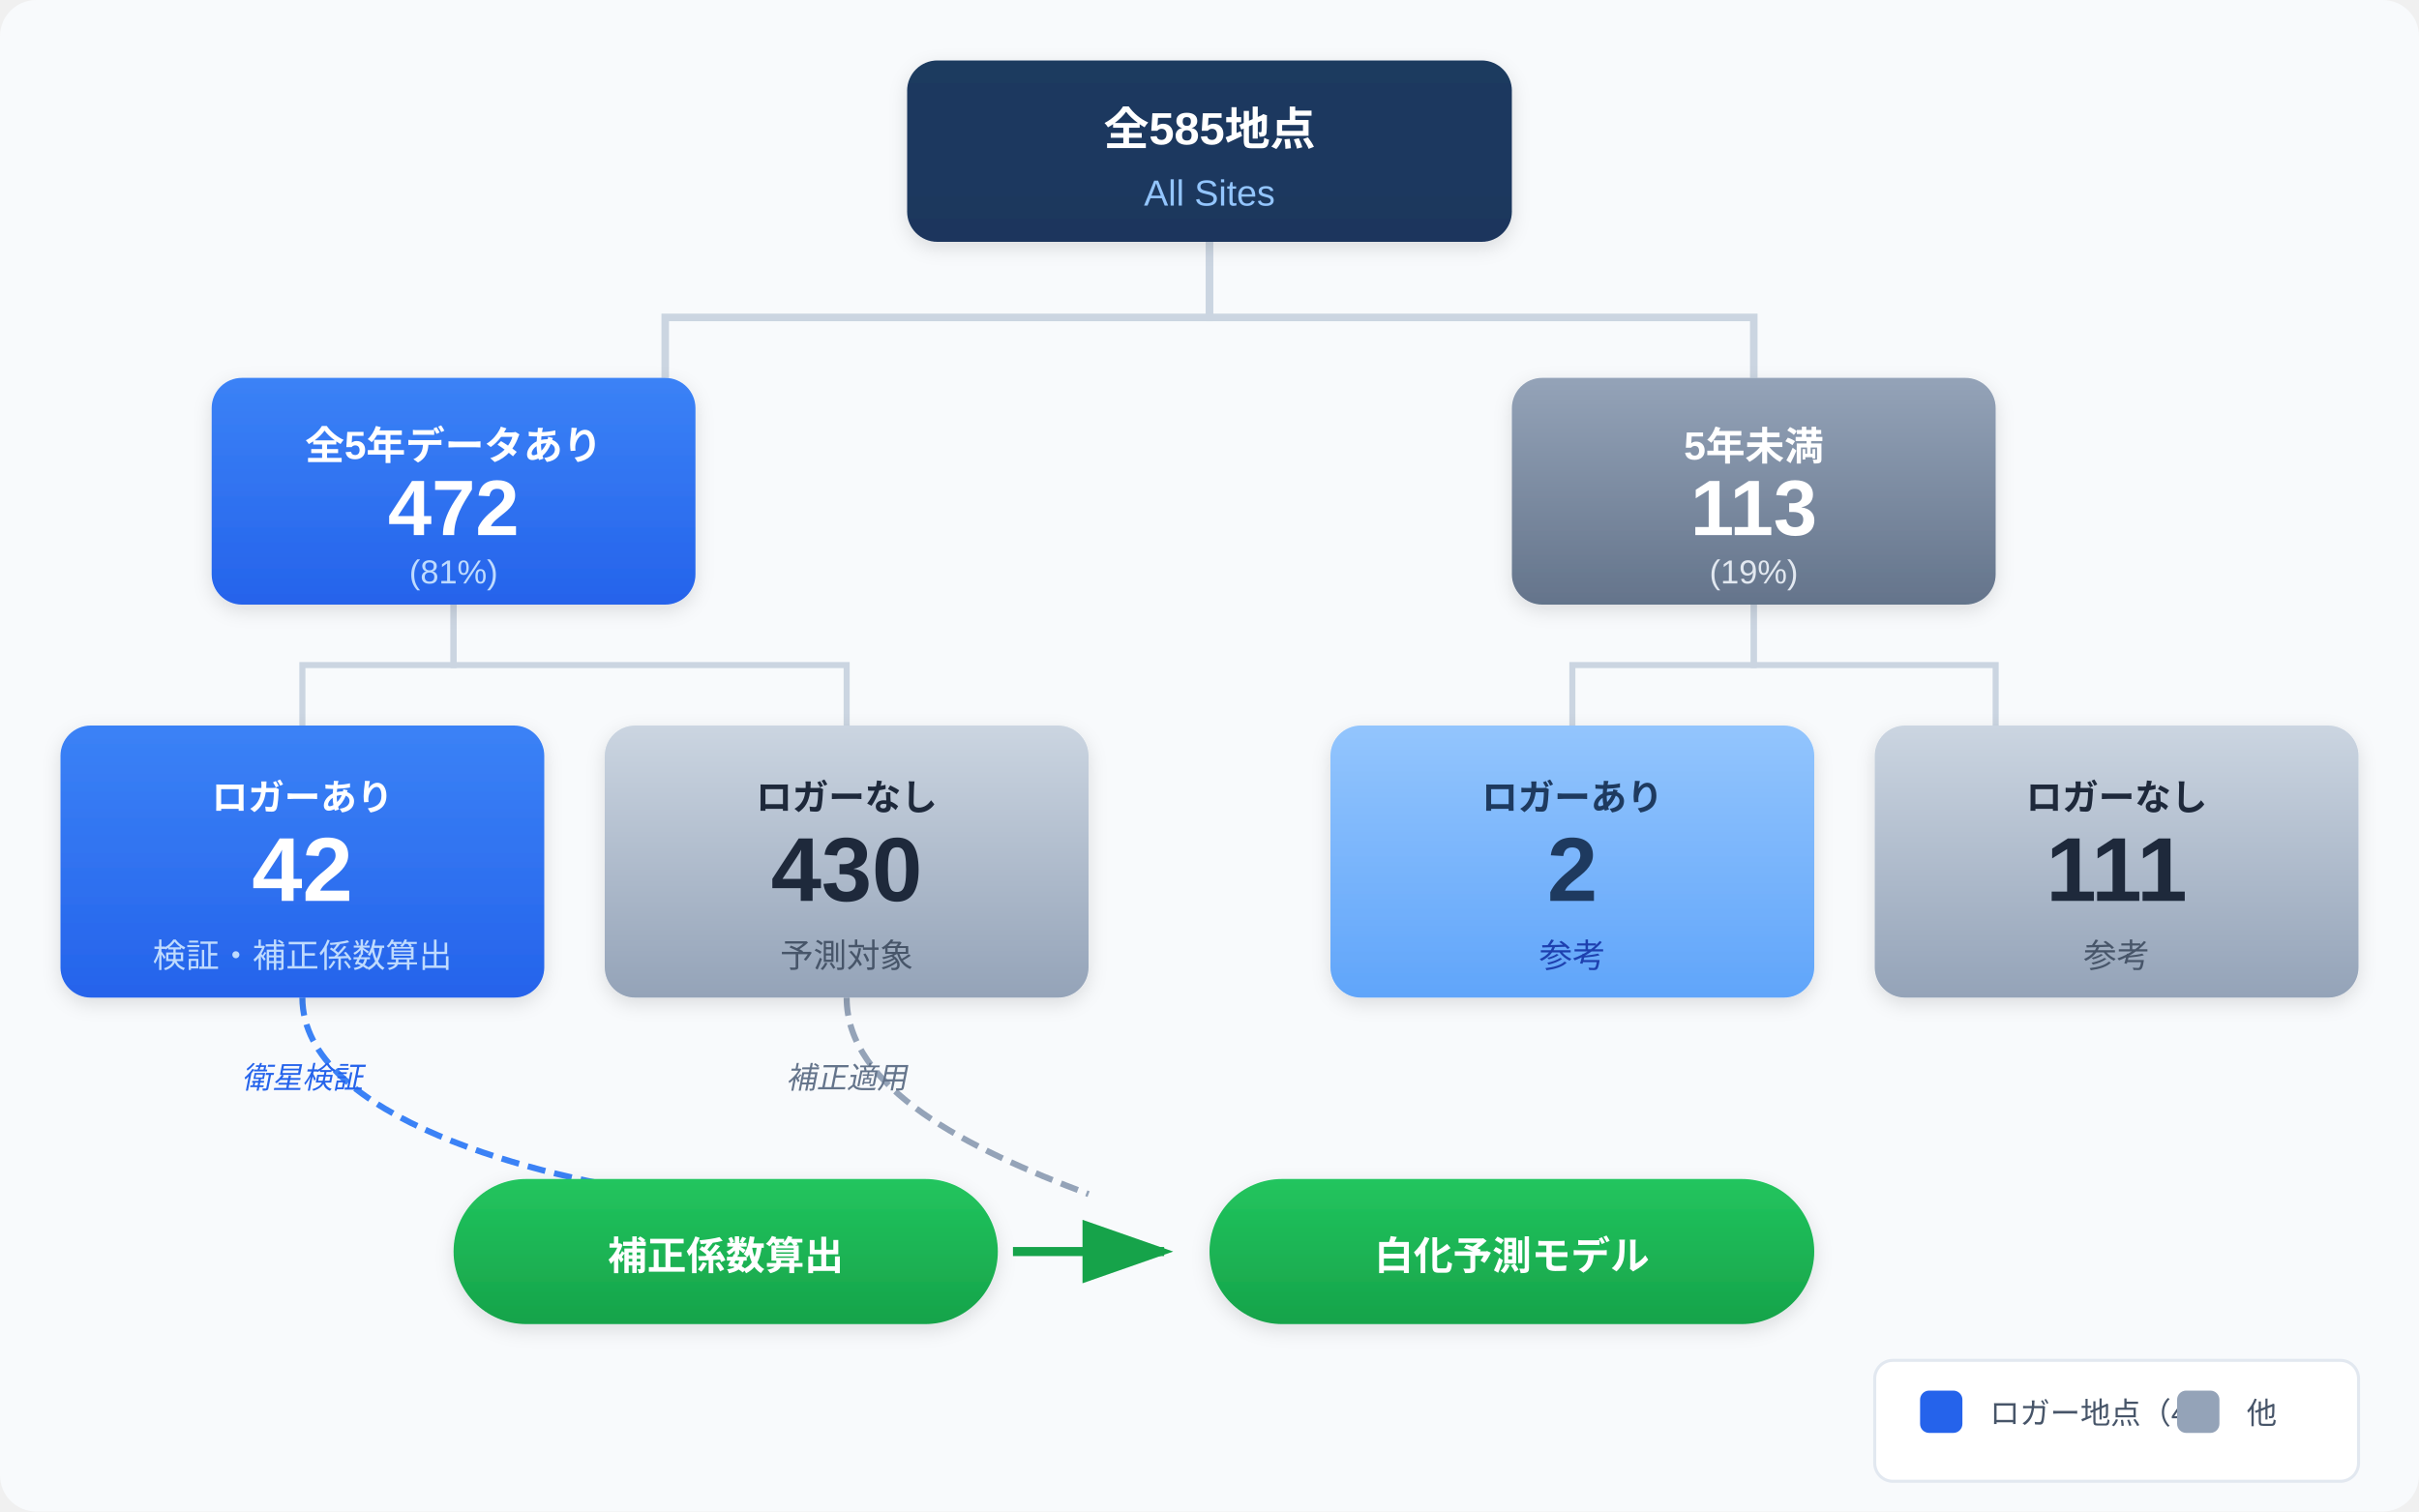
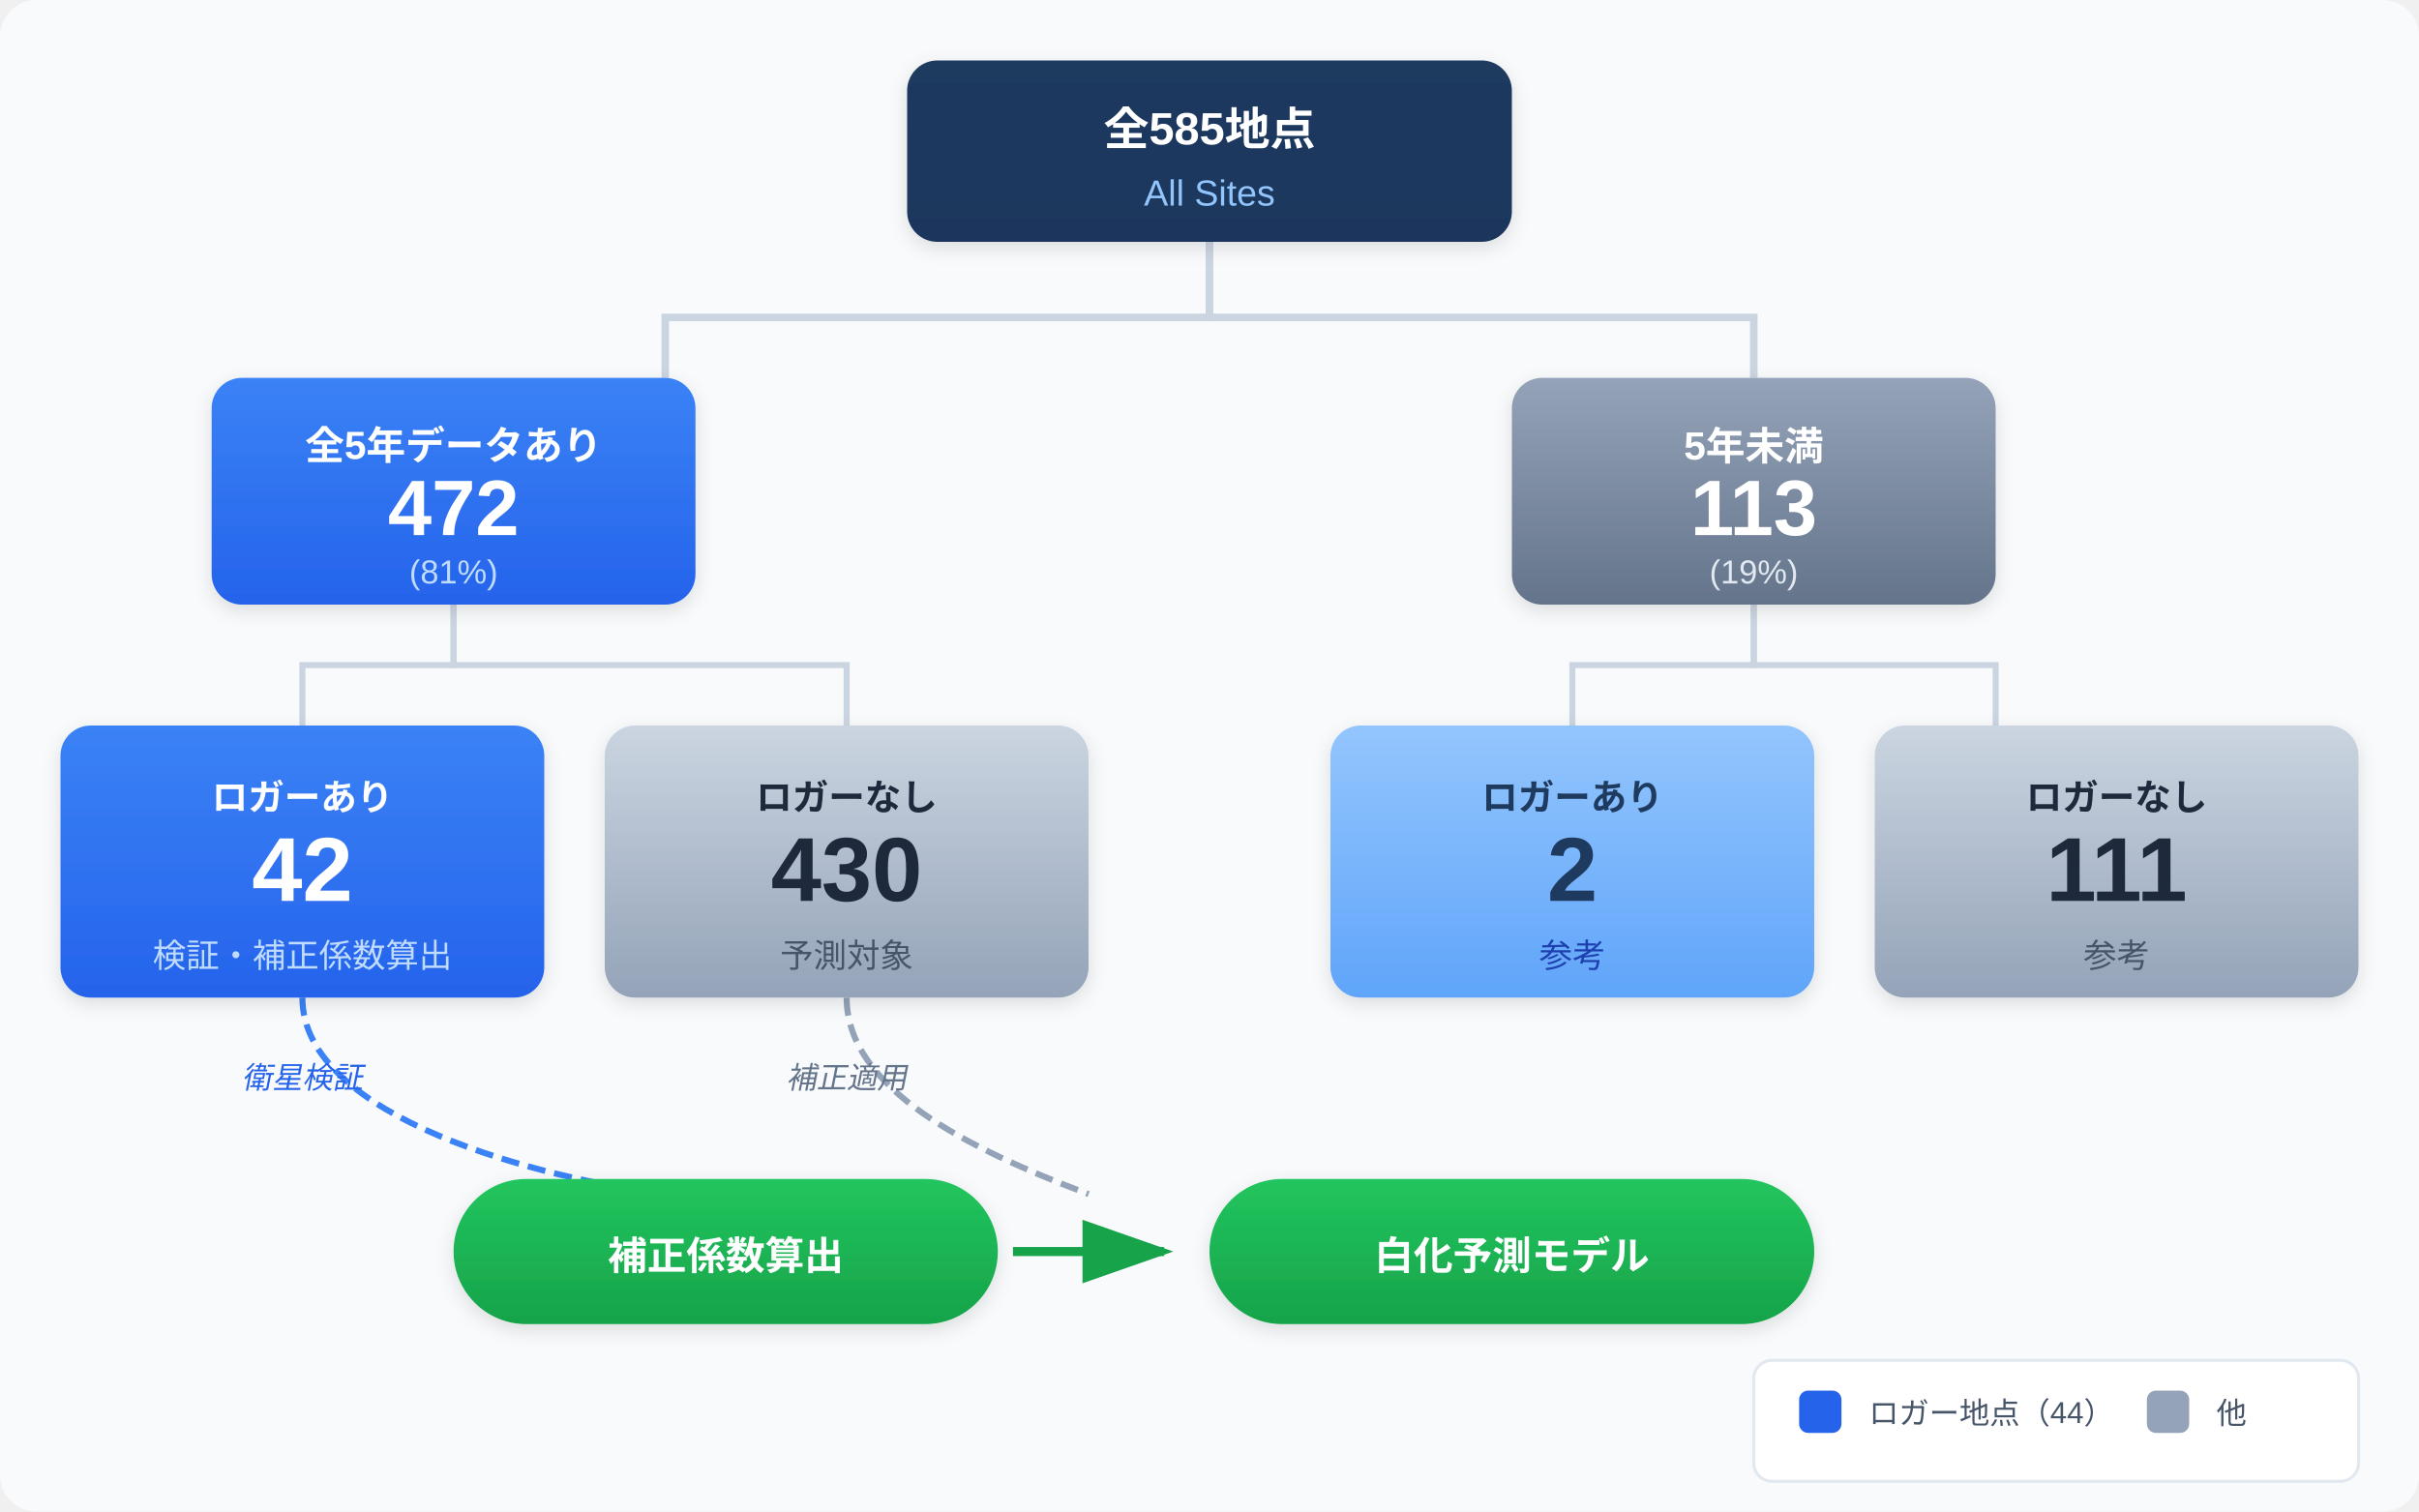
<svg xmlns="http://www.w3.org/2000/svg" viewBox="0 0 800 500" font-family="'Helvetica Neue', Arial, 'Hiragino Kaku Gothic ProN', sans-serif">
  <defs>
    <linearGradient id="blueGrad" x1="0%" y1="0%" x2="0%" y2="100%">
      <stop offset="0%" style="stop-color:#3b82f6" />
      <stop offset="100%" style="stop-color:#2563eb" />
    </linearGradient>
    <linearGradient id="grayGrad" x1="0%" y1="0%" x2="0%" y2="100%">
      <stop offset="0%" style="stop-color:#94a3b8" />
      <stop offset="100%" style="stop-color:#64748b" />
    </linearGradient>
    <linearGradient id="lightBlueGrad" x1="0%" y1="0%" x2="0%" y2="100%">
      <stop offset="0%" style="stop-color:#93c5fd" />
      <stop offset="100%" style="stop-color:#60a5fa" />
    </linearGradient>
    <linearGradient id="lightGrayGrad" x1="0%" y1="0%" x2="0%" y2="100%">
      <stop offset="0%" style="stop-color:#cbd5e1" />
      <stop offset="100%" style="stop-color:#94a3b8" />
    </linearGradient>
    <linearGradient id="navyGrad" x1="0%" y1="0%" x2="0%" y2="100%">
      <stop offset="0%" style="stop-color:#1e3a5f" />
      <stop offset="100%" style="stop-color:#1a365d" />
    </linearGradient>
    <linearGradient id="greenGrad" x1="0%" y1="0%" x2="0%" y2="100%">
      <stop offset="0%" style="stop-color:#22c55e" />
      <stop offset="100%" style="stop-color:#16a34a" />
    </linearGradient>
    <filter id="shadow" x="-20%" y="-20%" width="140%" height="140%">
      <feDropShadow dx="0" dy="2" stdDeviation="3" flood-color="#000" flood-opacity="0.12" />
    </filter>
    <marker id="arrowhead" markerWidth="10" markerHeight="7" refX="9" refY="3.5" orient="auto">
      <polygon points="0 0, 10 3.5, 0 7" fill="#16a34a" />
    </marker>
  </defs>
  <rect width="800" height="500" fill="#f8fafc" rx="12" />
  <path d="M 400 80 L 400 105 L 220 105 L 220 125" stroke="#cbd5e1" stroke-width="2.5" fill="none" />
  <path d="M 400 80 L 400 105 L 580 105 L 580 125" stroke="#cbd5e1" stroke-width="2.5" fill="none" />
  <path d="M 150 200 L 150 220 L 100 220 L 100 240" stroke="#cbd5e1" stroke-width="2" fill="none" />
  <path d="M 150 200 L 150 220 L 280 220 L 280 240" stroke="#cbd5e1" stroke-width="2" fill="none" />
  <path d="M 580 200 L 580 220 L 520 220 L 520 240" stroke="#cbd5e1" stroke-width="2" fill="none" />
  <path d="M 580 200 L 580 220 L 660 220 L 660 240" stroke="#cbd5e1" stroke-width="2" fill="none" />
  <path d="M 100 330 C 100 370, 180 390, 220 395" stroke="#3b82f6" stroke-width="2" fill="none" stroke-dasharray="6,3" />
  <path d="M 280 330 C 280 360, 320 380, 360 395" stroke="#94a3b8" stroke-width="2" fill="none" stroke-dasharray="6,3" />
  <g filter="url(#shadow)">
    <rect x="300" y="20" width="200" height="60" rx="10" fill="url(#navyGrad)" />
  </g>
  <text x="400" y="48" text-anchor="middle" fill="white" font-size="15" font-weight="600">全585地点</text>
  <text x="400" y="68" text-anchor="middle" fill="#93c5fd" font-size="12">All Sites</text>
  <g filter="url(#shadow)">
    <rect x="70" y="125" width="160" height="75" rx="10" fill="url(#blueGrad)" />
  </g>
  <text x="150" y="152" text-anchor="middle" fill="white" font-size="13" font-weight="600">全5年データあり</text>
  <text x="150" y="177" text-anchor="middle" fill="white" font-size="26" font-weight="700">472</text>
  <text x="150" y="193" text-anchor="middle" fill="#bfdbfe" font-size="11">(81%)</text>
  <g filter="url(#shadow)">
    <rect x="500" y="125" width="160" height="75" rx="10" fill="url(#grayGrad)" />
  </g>
  <text x="580" y="152" text-anchor="middle" fill="white" font-size="13" font-weight="600">5年未満</text>
  <text x="580" y="177" text-anchor="middle" fill="white" font-size="26" font-weight="700">113</text>
  <text x="580" y="193" text-anchor="middle" fill="#e2e8f0" font-size="11">(19%)</text>
  <g filter="url(#shadow)">
    <rect x="20" y="240" width="160" height="90" rx="10" fill="url(#blueGrad)" />
  </g>
  <text x="100" y="268" text-anchor="middle" fill="white" font-size="12" font-weight="600">ロガーあり</text>
  <text x="100" y="298" text-anchor="middle" fill="white" font-size="30" font-weight="700">42</text>
  <text x="100" y="320" text-anchor="middle" fill="#bfdbfe" font-size="11">検証・補正係数算出</text>
  <g filter="url(#shadow)">
    <rect x="200" y="240" width="160" height="90" rx="10" fill="url(#lightGrayGrad)" />
  </g>
  <text x="280" y="268" text-anchor="middle" fill="#1e293b" font-size="12" font-weight="600">ロガーなし</text>
  <text x="280" y="298" text-anchor="middle" fill="#1e293b" font-size="30" font-weight="700">430</text>
  <text x="280" y="320" text-anchor="middle" fill="#475569" font-size="11">予測対象</text>
  <g filter="url(#shadow)">
    <rect x="440" y="240" width="160" height="90" rx="10" fill="url(#lightBlueGrad)" />
  </g>
  <text x="520" y="268" text-anchor="middle" fill="#1e3a5f" font-size="12" font-weight="600">ロガーあり</text>
  <text x="520" y="298" text-anchor="middle" fill="#1e3a5f" font-size="30" font-weight="700">2</text>
  <text x="520" y="320" text-anchor="middle" fill="#1e40af" font-size="11">参考</text>
  <g filter="url(#shadow)">
    <rect x="620" y="240" width="160" height="90" rx="10" fill="url(#lightGrayGrad)" />
  </g>
  <text x="700" y="268" text-anchor="middle" fill="#1e293b" font-size="12" font-weight="600">ロガーなし</text>
  <text x="700" y="298" text-anchor="middle" fill="#1e293b" font-size="30" font-weight="700">111</text>
  <text x="700" y="320" text-anchor="middle" fill="#475569" font-size="11">参考</text>
  <g filter="url(#shadow)">
    <rect x="150" y="390" width="180" height="48" rx="24" fill="url(#greenGrad)" />
  </g>
  <text x="240" y="420" text-anchor="middle" fill="white" font-size="13" font-weight="600">補正係数算出</text>
  <line x1="335" y1="414" x2="385" y2="414" stroke="#16a34a" stroke-width="3" marker-end="url(#arrowhead)" />
  <g filter="url(#shadow)">
    <rect x="400" y="390" width="200" height="48" rx="24" fill="url(#greenGrad)" />
  </g>
  <text x="500" y="420" text-anchor="middle" fill="white" font-size="13" font-weight="600">白化予測モデル</text>
  <text x="100" y="360" text-anchor="middle" fill="#2563eb" font-size="10" font-style="italic">衛星検証</text>
  <text x="280" y="360" text-anchor="middle" fill="#64748b" font-size="10" font-style="italic">補正適用</text>
-   <g transform="translate(620, 450)">
-     <rect x="0" y="0" width="160" height="40" rx="6" fill="white" stroke="#e2e8f0" stroke-width="1" />
+   <g transform="translate(580, 450)">
+     <rect x="0" y="0" width="200" height="40" rx="6" fill="white" stroke="#e2e8f0" stroke-width="1" />
    <rect x="15" y="10" width="14" height="14" rx="3" fill="#2563eb" />
    <text x="38" y="21" fill="#475569" font-size="10">ロガー地点（44）</text>
-     <rect x="100" y="10" width="14" height="14" rx="3" fill="#94a3b8" />
-     <text x="123" y="21" fill="#475569" font-size="10">他</text>
+     <rect x="130" y="10" width="14" height="14" rx="3" fill="#94a3b8" />
+     <text x="153" y="21" fill="#475569" font-size="10">他</text>
  </g>
</svg>
